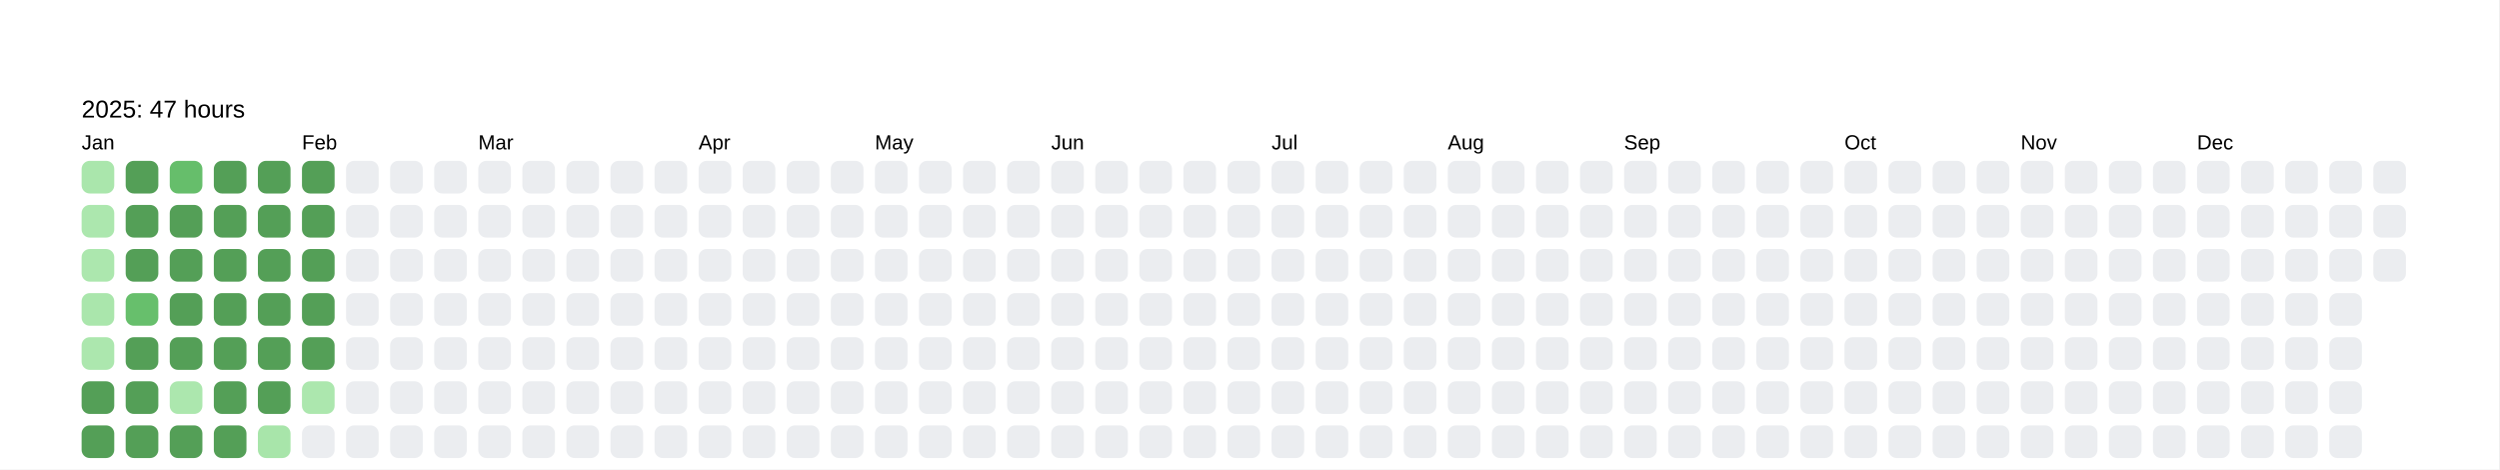
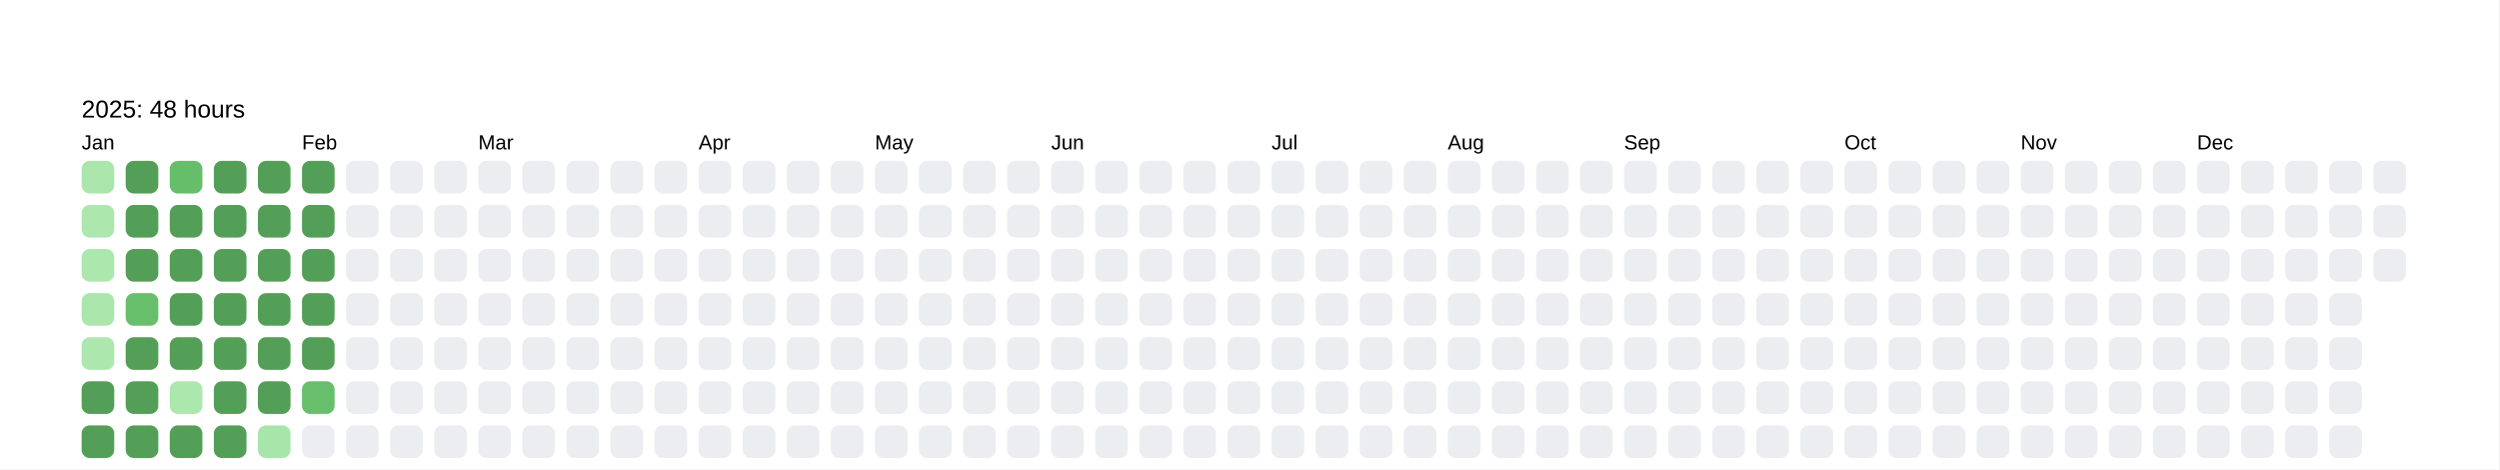
<svg xmlns="http://www.w3.org/2000/svg" baseProfile="full" height="57.5mm" version="1.1" viewBox="0,0,306.2,57.5" width="306.2mm">
  <defs />
  <rect fill="#FFFFFF" height="57.5" width="306.2" x="0" y="0" />
  <text fill="#000000" style="font-size:6px; font-family:Arial; font-weight:bold;" x="10" y="10" />
-   <text fill="#000000" style="font-size:3px; font-family:Arial;" x="10" y="14.4">2025: 47 hours</text>
+   <text fill="#000000" style="font-size:3px; font-family:Arial;" x="10" y="14.4">2025: 48 hours</text>
  <text fill="#000000" style="font-size:2.5px; font-family:Arial" x="10" y="18.3">Jan</text>
  <rect fill="#aae6ac" height="4" rx="1" ry="1" width="4" x="10" y="19.7" />
  <rect fill="#ace7ae" height="4" rx="1" ry="1" width="4" x="10" y="25.1" />
  <rect fill="#ace7ae" height="4" rx="1" ry="1" width="4" x="10" y="30.5" />
  <rect fill="#aae6ac" height="4" rx="1" ry="1" width="4" x="10" y="35.9" />
  <rect fill="#ace7ae" height="4" rx="1" ry="1" width="4" x="10" y="41.3" />
  <rect fill="#549F57" height="4" rx="1" ry="1" width="4" x="10" y="46.7" />
  <rect fill="#549F57" height="4" rx="1" ry="1" width="4" x="10" y="52.1" />
  <rect fill="#549F57" height="4" rx="1" ry="1" width="4" x="15.4" y="19.7" />
  <rect fill="#549F57" height="4" rx="1" ry="1" width="4" x="15.4" y="25.1" />
  <rect fill="#549F57" height="4" rx="1" ry="1" width="4" x="15.4" y="30.5" />
  <rect fill="#67bf6c" height="4" rx="1" ry="1" width="4" x="15.4" y="35.9" />
  <rect fill="#549F57" height="4" rx="1" ry="1" width="4" x="15.4" y="41.3" />
  <rect fill="#549F57" height="4" rx="1" ry="1" width="4" x="15.4" y="46.7" />
  <rect fill="#549F57" height="4" rx="1" ry="1" width="4" x="15.4" y="52.1" />
  <rect fill="#66be6b" height="4" rx="1" ry="1" width="4" x="20.8" y="19.7" />
  <rect fill="#549F57" height="4" rx="1" ry="1" width="4" x="20.8" y="25.1" />
  <rect fill="#549F57" height="4" rx="1" ry="1" width="4" x="20.8" y="30.5" />
  <rect fill="#549F57" height="4" rx="1" ry="1" width="4" x="20.8" y="35.9" />
  <rect fill="#549F57" height="4" rx="1" ry="1" width="4" x="20.8" y="41.3" />
  <rect fill="#ace7ae" height="4" rx="1" ry="1" width="4" x="20.8" y="46.7" />
  <rect fill="#549F57" height="4" rx="1" ry="1" width="4" x="20.8" y="52.1" />
  <rect fill="#549F57" height="4" rx="1" ry="1" width="4" x="26.2" y="19.7" />
  <rect fill="#549F57" height="4" rx="1" ry="1" width="4" x="26.2" y="25.1" />
  <rect fill="#549F57" height="4" rx="1" ry="1" width="4" x="26.2" y="30.5" />
  <rect fill="#549F57" height="4" rx="1" ry="1" width="4" x="26.2" y="35.9" />
  <rect fill="#549F57" height="4" rx="1" ry="1" width="4" x="26.2" y="41.3" />
  <rect fill="#549F57" height="4" rx="1" ry="1" width="4" x="26.2" y="46.7" />
  <rect fill="#549F57" height="4" rx="1" ry="1" width="4" x="26.2" y="52.1" />
  <rect fill="#549F57" height="4" rx="1" ry="1" width="4" x="31.6" y="19.7" />
  <rect fill="#549F57" height="4" rx="1" ry="1" width="4" x="31.6" y="25.1" />
  <rect fill="#549F57" height="4" rx="1" ry="1" width="4" x="31.6" y="30.5" />
  <rect fill="#549F57" height="4" rx="1" ry="1" width="4" x="31.6" y="35.9" />
  <rect fill="#549F57" height="4" rx="1" ry="1" width="4" x="31.6" y="41.3" />
  <rect fill="#549F57" height="4" rx="1" ry="1" width="4" x="31.6" y="46.7" />
  <rect fill="#a8e5aa" height="4" rx="1" ry="1" width="4" x="31.6" y="52.1" />
  <text fill="#000000" style="font-size:2.5px; font-family:Arial" x="37.0" y="18.3">Feb</text>
  <rect fill="#549F57" height="4" rx="1" ry="1" width="4" x="37.0" y="19.7" />
  <rect fill="#549F57" height="4" rx="1" ry="1" width="4" x="37.0" y="25.1" />
  <rect fill="#549F57" height="4" rx="1" ry="1" width="4" x="37.0" y="30.5" />
  <rect fill="#549F57" height="4" rx="1" ry="1" width="4" x="37.0" y="35.9" />
  <rect fill="#549F57" height="4" rx="1" ry="1" width="4" x="37.0" y="41.3" />
-   <rect fill="#ace7ae" height="4" rx="1" ry="1" width="4" x="37.0" y="46.7" />
+   <rect fill="#67bf6c" height="4" rx="1" ry="1" width="4" x="37.0" y="46.7" />
  <rect fill="#EBEDF0" height="4" rx="1" ry="1" width="4" x="37.0" y="52.1" />
  <rect fill="#EBEDF0" height="4" rx="1" ry="1" width="4" x="42.4" y="19.7" />
  <rect fill="#EBEDF0" height="4" rx="1" ry="1" width="4" x="42.4" y="25.1" />
  <rect fill="#EBEDF0" height="4" rx="1" ry="1" width="4" x="42.4" y="30.5" />
  <rect fill="#EBEDF0" height="4" rx="1" ry="1" width="4" x="42.4" y="35.9" />
  <rect fill="#EBEDF0" height="4" rx="1" ry="1" width="4" x="42.4" y="41.3" />
  <rect fill="#EBEDF0" height="4" rx="1" ry="1" width="4" x="42.4" y="46.7" />
  <rect fill="#EBEDF0" height="4" rx="1" ry="1" width="4" x="42.4" y="52.1" />
  <rect fill="#EBEDF0" height="4" rx="1" ry="1" width="4" x="47.8" y="19.7" />
  <rect fill="#EBEDF0" height="4" rx="1" ry="1" width="4" x="47.8" y="25.1" />
  <rect fill="#EBEDF0" height="4" rx="1" ry="1" width="4" x="47.8" y="30.5" />
  <rect fill="#EBEDF0" height="4" rx="1" ry="1" width="4" x="47.8" y="35.9" />
  <rect fill="#EBEDF0" height="4" rx="1" ry="1" width="4" x="47.8" y="41.3" />
  <rect fill="#EBEDF0" height="4" rx="1" ry="1" width="4" x="47.8" y="46.7" />
  <rect fill="#EBEDF0" height="4" rx="1" ry="1" width="4" x="47.8" y="52.1" />
  <rect fill="#EBEDF0" height="4" rx="1" ry="1" width="4" x="53.2" y="19.7" />
  <rect fill="#EBEDF0" height="4" rx="1" ry="1" width="4" x="53.2" y="25.1" />
  <rect fill="#EBEDF0" height="4" rx="1" ry="1" width="4" x="53.2" y="30.5" />
  <rect fill="#EBEDF0" height="4" rx="1" ry="1" width="4" x="53.2" y="35.9" />
  <rect fill="#EBEDF0" height="4" rx="1" ry="1" width="4" x="53.2" y="41.3" />
  <rect fill="#EBEDF0" height="4" rx="1" ry="1" width="4" x="53.2" y="46.7" />
  <rect fill="#EBEDF0" height="4" rx="1" ry="1" width="4" x="53.2" y="52.1" />
  <text fill="#000000" style="font-size:2.5px; font-family:Arial" x="58.6" y="18.3">Mar</text>
  <rect fill="#EBEDF0" height="4" rx="1" ry="1" width="4" x="58.6" y="19.7" />
  <rect fill="#EBEDF0" height="4" rx="1" ry="1" width="4" x="58.6" y="25.1" />
  <rect fill="#EBEDF0" height="4" rx="1" ry="1" width="4" x="58.6" y="30.5" />
  <rect fill="#EBEDF0" height="4" rx="1" ry="1" width="4" x="58.6" y="35.9" />
  <rect fill="#EBEDF0" height="4" rx="1" ry="1" width="4" x="58.6" y="41.3" />
  <rect fill="#EBEDF0" height="4" rx="1" ry="1" width="4" x="58.6" y="46.7" />
  <rect fill="#EBEDF0" height="4" rx="1" ry="1" width="4" x="58.6" y="52.1" />
  <rect fill="#EBEDF0" height="4" rx="1" ry="1" width="4" x="64" y="19.7" />
  <rect fill="#EBEDF0" height="4" rx="1" ry="1" width="4" x="64" y="25.1" />
  <rect fill="#EBEDF0" height="4" rx="1" ry="1" width="4" x="64" y="30.5" />
  <rect fill="#EBEDF0" height="4" rx="1" ry="1" width="4" x="64" y="35.9" />
  <rect fill="#EBEDF0" height="4" rx="1" ry="1" width="4" x="64" y="41.3" />
  <rect fill="#EBEDF0" height="4" rx="1" ry="1" width="4" x="64" y="46.7" />
  <rect fill="#EBEDF0" height="4" rx="1" ry="1" width="4" x="64" y="52.1" />
  <rect fill="#EBEDF0" height="4" rx="1" ry="1" width="4" x="69.4" y="19.7" />
  <rect fill="#EBEDF0" height="4" rx="1" ry="1" width="4" x="69.4" y="25.1" />
  <rect fill="#EBEDF0" height="4" rx="1" ry="1" width="4" x="69.4" y="30.5" />
  <rect fill="#EBEDF0" height="4" rx="1" ry="1" width="4" x="69.4" y="35.9" />
  <rect fill="#EBEDF0" height="4" rx="1" ry="1" width="4" x="69.4" y="41.3" />
  <rect fill="#EBEDF0" height="4" rx="1" ry="1" width="4" x="69.4" y="46.7" />
  <rect fill="#EBEDF0" height="4" rx="1" ry="1" width="4" x="69.4" y="52.1" />
  <rect fill="#EBEDF0" height="4" rx="1" ry="1" width="4" x="74.8" y="19.7" />
  <rect fill="#EBEDF0" height="4" rx="1" ry="1" width="4" x="74.8" y="25.1" />
  <rect fill="#EBEDF0" height="4" rx="1" ry="1" width="4" x="74.8" y="30.5" />
  <rect fill="#EBEDF0" height="4" rx="1" ry="1" width="4" x="74.8" y="35.9" />
  <rect fill="#EBEDF0" height="4" rx="1" ry="1" width="4" x="74.8" y="41.3" />
  <rect fill="#EBEDF0" height="4" rx="1" ry="1" width="4" x="74.8" y="46.7" />
  <rect fill="#EBEDF0" height="4" rx="1" ry="1" width="4" x="74.8" y="52.1" />
  <rect fill="#EBEDF0" height="4" rx="1" ry="1" width="4" x="80.2" y="19.7" />
  <rect fill="#EBEDF0" height="4" rx="1" ry="1" width="4" x="80.2" y="25.1" />
  <rect fill="#EBEDF0" height="4" rx="1" ry="1" width="4" x="80.2" y="30.5" />
  <rect fill="#EBEDF0" height="4" rx="1" ry="1" width="4" x="80.2" y="35.9" />
  <rect fill="#EBEDF0" height="4" rx="1" ry="1" width="4" x="80.2" y="41.3" />
  <rect fill="#EBEDF0" height="4" rx="1" ry="1" width="4" x="80.2" y="46.7" />
  <rect fill="#EBEDF0" height="4" rx="1" ry="1" width="4" x="80.2" y="52.1" />
  <text fill="#000000" style="font-size:2.5px; font-family:Arial" x="85.6" y="18.3">Apr</text>
  <rect fill="#EBEDF0" height="4" rx="1" ry="1" width="4" x="85.6" y="19.7" />
  <rect fill="#EBEDF0" height="4" rx="1" ry="1" width="4" x="85.6" y="25.1" />
  <rect fill="#EBEDF0" height="4" rx="1" ry="1" width="4" x="85.6" y="30.5" />
  <rect fill="#EBEDF0" height="4" rx="1" ry="1" width="4" x="85.6" y="35.9" />
  <rect fill="#EBEDF0" height="4" rx="1" ry="1" width="4" x="85.6" y="41.3" />
  <rect fill="#EBEDF0" height="4" rx="1" ry="1" width="4" x="85.6" y="46.7" />
  <rect fill="#EBEDF0" height="4" rx="1" ry="1" width="4" x="85.6" y="52.1" />
  <rect fill="#EBEDF0" height="4" rx="1" ry="1" width="4" x="91" y="19.7" />
  <rect fill="#EBEDF0" height="4" rx="1" ry="1" width="4" x="91" y="25.1" />
  <rect fill="#EBEDF0" height="4" rx="1" ry="1" width="4" x="91" y="30.5" />
  <rect fill="#EBEDF0" height="4" rx="1" ry="1" width="4" x="91" y="35.9" />
  <rect fill="#EBEDF0" height="4" rx="1" ry="1" width="4" x="91" y="41.3" />
  <rect fill="#EBEDF0" height="4" rx="1" ry="1" width="4" x="91" y="46.7" />
  <rect fill="#EBEDF0" height="4" rx="1" ry="1" width="4" x="91" y="52.1" />
  <rect fill="#EBEDF0" height="4" rx="1" ry="1" width="4" x="96.4" y="19.7" />
  <rect fill="#EBEDF0" height="4" rx="1" ry="1" width="4" x="96.4" y="25.1" />
  <rect fill="#EBEDF0" height="4" rx="1" ry="1" width="4" x="96.4" y="30.5" />
  <rect fill="#EBEDF0" height="4" rx="1" ry="1" width="4" x="96.4" y="35.9" />
  <rect fill="#EBEDF0" height="4" rx="1" ry="1" width="4" x="96.4" y="41.3" />
  <rect fill="#EBEDF0" height="4" rx="1" ry="1" width="4" x="96.4" y="46.7" />
  <rect fill="#EBEDF0" height="4" rx="1" ry="1" width="4" x="96.4" y="52.1" />
  <rect fill="#EBEDF0" height="4" rx="1" ry="1" width="4" x="101.8" y="19.7" />
  <rect fill="#EBEDF0" height="4" rx="1" ry="1" width="4" x="101.8" y="25.1" />
  <rect fill="#EBEDF0" height="4" rx="1" ry="1" width="4" x="101.8" y="30.5" />
  <rect fill="#EBEDF0" height="4" rx="1" ry="1" width="4" x="101.8" y="35.9" />
  <rect fill="#EBEDF0" height="4" rx="1" ry="1" width="4" x="101.8" y="41.3" />
  <rect fill="#EBEDF0" height="4" rx="1" ry="1" width="4" x="101.8" y="46.7" />
  <rect fill="#EBEDF0" height="4" rx="1" ry="1" width="4" x="101.8" y="52.1" />
  <text fill="#000000" style="font-size:2.5px; font-family:Arial" x="107.2" y="18.3">May</text>
  <rect fill="#EBEDF0" height="4" rx="1" ry="1" width="4" x="107.2" y="19.7" />
  <rect fill="#EBEDF0" height="4" rx="1" ry="1" width="4" x="107.2" y="25.1" />
  <rect fill="#EBEDF0" height="4" rx="1" ry="1" width="4" x="107.2" y="30.5" />
  <rect fill="#EBEDF0" height="4" rx="1" ry="1" width="4" x="107.2" y="35.9" />
  <rect fill="#EBEDF0" height="4" rx="1" ry="1" width="4" x="107.2" y="41.3" />
  <rect fill="#EBEDF0" height="4" rx="1" ry="1" width="4" x="107.2" y="46.7" />
  <rect fill="#EBEDF0" height="4" rx="1" ry="1" width="4" x="107.2" y="52.1" />
  <rect fill="#EBEDF0" height="4" rx="1" ry="1" width="4" x="112.6" y="19.7" />
  <rect fill="#EBEDF0" height="4" rx="1" ry="1" width="4" x="112.6" y="25.1" />
  <rect fill="#EBEDF0" height="4" rx="1" ry="1" width="4" x="112.6" y="30.5" />
  <rect fill="#EBEDF0" height="4" rx="1" ry="1" width="4" x="112.6" y="35.9" />
  <rect fill="#EBEDF0" height="4" rx="1" ry="1" width="4" x="112.6" y="41.3" />
  <rect fill="#EBEDF0" height="4" rx="1" ry="1" width="4" x="112.6" y="46.7" />
  <rect fill="#EBEDF0" height="4" rx="1" ry="1" width="4" x="112.6" y="52.1" />
  <rect fill="#EBEDF0" height="4" rx="1" ry="1" width="4" x="118" y="19.7" />
  <rect fill="#EBEDF0" height="4" rx="1" ry="1" width="4" x="118" y="25.1" />
  <rect fill="#EBEDF0" height="4" rx="1" ry="1" width="4" x="118" y="30.5" />
  <rect fill="#EBEDF0" height="4" rx="1" ry="1" width="4" x="118" y="35.9" />
  <rect fill="#EBEDF0" height="4" rx="1" ry="1" width="4" x="118" y="41.3" />
  <rect fill="#EBEDF0" height="4" rx="1" ry="1" width="4" x="118" y="46.7" />
  <rect fill="#EBEDF0" height="4" rx="1" ry="1" width="4" x="118" y="52.1" />
  <rect fill="#EBEDF0" height="4" rx="1" ry="1" width="4" x="123.4" y="19.7" />
  <rect fill="#EBEDF0" height="4" rx="1" ry="1" width="4" x="123.4" y="25.1" />
  <rect fill="#EBEDF0" height="4" rx="1" ry="1" width="4" x="123.4" y="30.5" />
  <rect fill="#EBEDF0" height="4" rx="1" ry="1" width="4" x="123.4" y="35.9" />
  <rect fill="#EBEDF0" height="4" rx="1" ry="1" width="4" x="123.4" y="41.3" />
  <rect fill="#EBEDF0" height="4" rx="1" ry="1" width="4" x="123.4" y="46.7" />
  <rect fill="#EBEDF0" height="4" rx="1" ry="1" width="4" x="123.4" y="52.1" />
  <text fill="#000000" style="font-size:2.5px; font-family:Arial" x="128.8" y="18.3">Jun</text>
  <rect fill="#EBEDF0" height="4" rx="1" ry="1" width="4" x="128.8" y="19.7" />
  <rect fill="#EBEDF0" height="4" rx="1" ry="1" width="4" x="128.8" y="25.1" />
  <rect fill="#EBEDF0" height="4" rx="1" ry="1" width="4" x="128.8" y="30.5" />
  <rect fill="#EBEDF0" height="4" rx="1" ry="1" width="4" x="128.8" y="35.9" />
  <rect fill="#EBEDF0" height="4" rx="1" ry="1" width="4" x="128.8" y="41.3" />
  <rect fill="#EBEDF0" height="4" rx="1" ry="1" width="4" x="128.8" y="46.7" />
  <rect fill="#EBEDF0" height="4" rx="1" ry="1" width="4" x="128.8" y="52.1" />
  <rect fill="#EBEDF0" height="4" rx="1" ry="1" width="4" x="134.2" y="19.7" />
  <rect fill="#EBEDF0" height="4" rx="1" ry="1" width="4" x="134.2" y="25.1" />
  <rect fill="#EBEDF0" height="4" rx="1" ry="1" width="4" x="134.2" y="30.5" />
  <rect fill="#EBEDF0" height="4" rx="1" ry="1" width="4" x="134.2" y="35.9" />
  <rect fill="#EBEDF0" height="4" rx="1" ry="1" width="4" x="134.2" y="41.3" />
  <rect fill="#EBEDF0" height="4" rx="1" ry="1" width="4" x="134.2" y="46.7" />
  <rect fill="#EBEDF0" height="4" rx="1" ry="1" width="4" x="134.2" y="52.1" />
  <rect fill="#EBEDF0" height="4" rx="1" ry="1" width="4" x="139.6" y="19.7" />
  <rect fill="#EBEDF0" height="4" rx="1" ry="1" width="4" x="139.6" y="25.1" />
  <rect fill="#EBEDF0" height="4" rx="1" ry="1" width="4" x="139.6" y="30.5" />
  <rect fill="#EBEDF0" height="4" rx="1" ry="1" width="4" x="139.6" y="35.9" />
  <rect fill="#EBEDF0" height="4" rx="1" ry="1" width="4" x="139.6" y="41.3" />
  <rect fill="#EBEDF0" height="4" rx="1" ry="1" width="4" x="139.6" y="46.7" />
  <rect fill="#EBEDF0" height="4" rx="1" ry="1" width="4" x="139.6" y="52.1" />
  <rect fill="#EBEDF0" height="4" rx="1" ry="1" width="4" x="145" y="19.7" />
  <rect fill="#EBEDF0" height="4" rx="1" ry="1" width="4" x="145" y="25.1" />
  <rect fill="#EBEDF0" height="4" rx="1" ry="1" width="4" x="145" y="30.5" />
  <rect fill="#EBEDF0" height="4" rx="1" ry="1" width="4" x="145" y="35.9" />
  <rect fill="#EBEDF0" height="4" rx="1" ry="1" width="4" x="145" y="41.3" />
  <rect fill="#EBEDF0" height="4" rx="1" ry="1" width="4" x="145" y="46.7" />
  <rect fill="#EBEDF0" height="4" rx="1" ry="1" width="4" x="145" y="52.1" />
  <rect fill="#EBEDF0" height="4" rx="1" ry="1" width="4" x="150.4" y="19.7" />
  <rect fill="#EBEDF0" height="4" rx="1" ry="1" width="4" x="150.4" y="25.1" />
  <rect fill="#EBEDF0" height="4" rx="1" ry="1" width="4" x="150.4" y="30.5" />
  <rect fill="#EBEDF0" height="4" rx="1" ry="1" width="4" x="150.4" y="35.9" />
  <rect fill="#EBEDF0" height="4" rx="1" ry="1" width="4" x="150.4" y="41.3" />
  <rect fill="#EBEDF0" height="4" rx="1" ry="1" width="4" x="150.4" y="46.7" />
  <rect fill="#EBEDF0" height="4" rx="1" ry="1" width="4" x="150.4" y="52.1" />
  <text fill="#000000" style="font-size:2.5px; font-family:Arial" x="155.8" y="18.3">Jul</text>
  <rect fill="#EBEDF0" height="4" rx="1" ry="1" width="4" x="155.8" y="19.7" />
  <rect fill="#EBEDF0" height="4" rx="1" ry="1" width="4" x="155.8" y="25.1" />
  <rect fill="#EBEDF0" height="4" rx="1" ry="1" width="4" x="155.8" y="30.5" />
  <rect fill="#EBEDF0" height="4" rx="1" ry="1" width="4" x="155.8" y="35.9" />
  <rect fill="#EBEDF0" height="4" rx="1" ry="1" width="4" x="155.8" y="41.3" />
  <rect fill="#EBEDF0" height="4" rx="1" ry="1" width="4" x="155.8" y="46.7" />
  <rect fill="#EBEDF0" height="4" rx="1" ry="1" width="4" x="155.8" y="52.1" />
  <rect fill="#EBEDF0" height="4" rx="1" ry="1" width="4" x="161.2" y="19.7" />
  <rect fill="#EBEDF0" height="4" rx="1" ry="1" width="4" x="161.2" y="25.1" />
  <rect fill="#EBEDF0" height="4" rx="1" ry="1" width="4" x="161.2" y="30.5" />
  <rect fill="#EBEDF0" height="4" rx="1" ry="1" width="4" x="161.2" y="35.9" />
  <rect fill="#EBEDF0" height="4" rx="1" ry="1" width="4" x="161.2" y="41.3" />
  <rect fill="#EBEDF0" height="4" rx="1" ry="1" width="4" x="161.2" y="46.7" />
  <rect fill="#EBEDF0" height="4" rx="1" ry="1" width="4" x="161.2" y="52.1" />
  <rect fill="#EBEDF0" height="4" rx="1" ry="1" width="4" x="166.6" y="19.7" />
  <rect fill="#EBEDF0" height="4" rx="1" ry="1" width="4" x="166.6" y="25.1" />
  <rect fill="#EBEDF0" height="4" rx="1" ry="1" width="4" x="166.6" y="30.5" />
  <rect fill="#EBEDF0" height="4" rx="1" ry="1" width="4" x="166.6" y="35.9" />
  <rect fill="#EBEDF0" height="4" rx="1" ry="1" width="4" x="166.6" y="41.3" />
  <rect fill="#EBEDF0" height="4" rx="1" ry="1" width="4" x="166.6" y="46.7" />
  <rect fill="#EBEDF0" height="4" rx="1" ry="1" width="4" x="166.6" y="52.1" />
  <rect fill="#EBEDF0" height="4" rx="1" ry="1" width="4" x="172" y="19.7" />
  <rect fill="#EBEDF0" height="4" rx="1" ry="1" width="4" x="172" y="25.1" />
  <rect fill="#EBEDF0" height="4" rx="1" ry="1" width="4" x="172" y="30.5" />
  <rect fill="#EBEDF0" height="4" rx="1" ry="1" width="4" x="172" y="35.9" />
  <rect fill="#EBEDF0" height="4" rx="1" ry="1" width="4" x="172" y="41.3" />
  <rect fill="#EBEDF0" height="4" rx="1" ry="1" width="4" x="172" y="46.7" />
  <rect fill="#EBEDF0" height="4" rx="1" ry="1" width="4" x="172" y="52.1" />
  <text fill="#000000" style="font-size:2.5px; font-family:Arial" x="177.4" y="18.3">Aug</text>
  <rect fill="#EBEDF0" height="4" rx="1" ry="1" width="4" x="177.4" y="19.7" />
  <rect fill="#EBEDF0" height="4" rx="1" ry="1" width="4" x="177.4" y="25.1" />
  <rect fill="#EBEDF0" height="4" rx="1" ry="1" width="4" x="177.4" y="30.5" />
  <rect fill="#EBEDF0" height="4" rx="1" ry="1" width="4" x="177.4" y="35.9" />
  <rect fill="#EBEDF0" height="4" rx="1" ry="1" width="4" x="177.4" y="41.3" />
  <rect fill="#EBEDF0" height="4" rx="1" ry="1" width="4" x="177.4" y="46.7" />
  <rect fill="#EBEDF0" height="4" rx="1" ry="1" width="4" x="177.4" y="52.1" />
  <rect fill="#EBEDF0" height="4" rx="1" ry="1" width="4" x="182.8" y="19.7" />
  <rect fill="#EBEDF0" height="4" rx="1" ry="1" width="4" x="182.8" y="25.1" />
  <rect fill="#EBEDF0" height="4" rx="1" ry="1" width="4" x="182.8" y="30.5" />
  <rect fill="#EBEDF0" height="4" rx="1" ry="1" width="4" x="182.8" y="35.9" />
  <rect fill="#EBEDF0" height="4" rx="1" ry="1" width="4" x="182.8" y="41.3" />
  <rect fill="#EBEDF0" height="4" rx="1" ry="1" width="4" x="182.8" y="46.7" />
  <rect fill="#EBEDF0" height="4" rx="1" ry="1" width="4" x="182.8" y="52.1" />
  <rect fill="#EBEDF0" height="4" rx="1" ry="1" width="4" x="188.2" y="19.7" />
  <rect fill="#EBEDF0" height="4" rx="1" ry="1" width="4" x="188.2" y="25.1" />
  <rect fill="#EBEDF0" height="4" rx="1" ry="1" width="4" x="188.2" y="30.5" />
  <rect fill="#EBEDF0" height="4" rx="1" ry="1" width="4" x="188.2" y="35.9" />
  <rect fill="#EBEDF0" height="4" rx="1" ry="1" width="4" x="188.2" y="41.3" />
  <rect fill="#EBEDF0" height="4" rx="1" ry="1" width="4" x="188.2" y="46.7" />
  <rect fill="#EBEDF0" height="4" rx="1" ry="1" width="4" x="188.2" y="52.1" />
  <rect fill="#EBEDF0" height="4" rx="1" ry="1" width="4" x="193.6" y="19.7" />
  <rect fill="#EBEDF0" height="4" rx="1" ry="1" width="4" x="193.6" y="25.1" />
  <rect fill="#EBEDF0" height="4" rx="1" ry="1" width="4" x="193.6" y="30.5" />
  <rect fill="#EBEDF0" height="4" rx="1" ry="1" width="4" x="193.6" y="35.9" />
  <rect fill="#EBEDF0" height="4" rx="1" ry="1" width="4" x="193.6" y="41.3" />
  <rect fill="#EBEDF0" height="4" rx="1" ry="1" width="4" x="193.6" y="46.7" />
  <rect fill="#EBEDF0" height="4" rx="1" ry="1" width="4" x="193.6" y="52.1" />
  <text fill="#000000" style="font-size:2.5px; font-family:Arial" x="199" y="18.3">Sep</text>
  <rect fill="#EBEDF0" height="4" rx="1" ry="1" width="4" x="199" y="19.7" />
  <rect fill="#EBEDF0" height="4" rx="1" ry="1" width="4" x="199" y="25.1" />
  <rect fill="#EBEDF0" height="4" rx="1" ry="1" width="4" x="199" y="30.5" />
  <rect fill="#EBEDF0" height="4" rx="1" ry="1" width="4" x="199" y="35.9" />
  <rect fill="#EBEDF0" height="4" rx="1" ry="1" width="4" x="199" y="41.3" />
  <rect fill="#EBEDF0" height="4" rx="1" ry="1" width="4" x="199" y="46.7" />
  <rect fill="#EBEDF0" height="4" rx="1" ry="1" width="4" x="199" y="52.1" />
  <rect fill="#EBEDF0" height="4" rx="1" ry="1" width="4" x="204.4" y="19.7" />
  <rect fill="#EBEDF0" height="4" rx="1" ry="1" width="4" x="204.4" y="25.1" />
  <rect fill="#EBEDF0" height="4" rx="1" ry="1" width="4" x="204.4" y="30.5" />
  <rect fill="#EBEDF0" height="4" rx="1" ry="1" width="4" x="204.4" y="35.9" />
  <rect fill="#EBEDF0" height="4" rx="1" ry="1" width="4" x="204.4" y="41.3" />
  <rect fill="#EBEDF0" height="4" rx="1" ry="1" width="4" x="204.4" y="46.7" />
  <rect fill="#EBEDF0" height="4" rx="1" ry="1" width="4" x="204.4" y="52.1" />
  <rect fill="#EBEDF0" height="4" rx="1" ry="1" width="4" x="209.8" y="19.7" />
  <rect fill="#EBEDF0" height="4" rx="1" ry="1" width="4" x="209.8" y="25.1" />
  <rect fill="#EBEDF0" height="4" rx="1" ry="1" width="4" x="209.8" y="30.5" />
  <rect fill="#EBEDF0" height="4" rx="1" ry="1" width="4" x="209.8" y="35.9" />
  <rect fill="#EBEDF0" height="4" rx="1" ry="1" width="4" x="209.8" y="41.3" />
  <rect fill="#EBEDF0" height="4" rx="1" ry="1" width="4" x="209.8" y="46.7" />
  <rect fill="#EBEDF0" height="4" rx="1" ry="1" width="4" x="209.8" y="52.1" />
  <rect fill="#EBEDF0" height="4" rx="1" ry="1" width="4" x="215.2" y="19.7" />
  <rect fill="#EBEDF0" height="4" rx="1" ry="1" width="4" x="215.2" y="25.1" />
  <rect fill="#EBEDF0" height="4" rx="1" ry="1" width="4" x="215.2" y="30.5" />
  <rect fill="#EBEDF0" height="4" rx="1" ry="1" width="4" x="215.2" y="35.9" />
  <rect fill="#EBEDF0" height="4" rx="1" ry="1" width="4" x="215.2" y="41.3" />
  <rect fill="#EBEDF0" height="4" rx="1" ry="1" width="4" x="215.2" y="46.7" />
  <rect fill="#EBEDF0" height="4" rx="1" ry="1" width="4" x="215.2" y="52.1" />
  <rect fill="#EBEDF0" height="4" rx="1" ry="1" width="4" x="220.6" y="19.7" />
  <rect fill="#EBEDF0" height="4" rx="1" ry="1" width="4" x="220.6" y="25.1" />
  <rect fill="#EBEDF0" height="4" rx="1" ry="1" width="4" x="220.6" y="30.5" />
  <rect fill="#EBEDF0" height="4" rx="1" ry="1" width="4" x="220.6" y="35.9" />
  <rect fill="#EBEDF0" height="4" rx="1" ry="1" width="4" x="220.6" y="41.3" />
  <rect fill="#EBEDF0" height="4" rx="1" ry="1" width="4" x="220.6" y="46.7" />
  <rect fill="#EBEDF0" height="4" rx="1" ry="1" width="4" x="220.6" y="52.1" />
  <text fill="#000000" style="font-size:2.5px; font-family:Arial" x="226" y="18.3">Oct</text>
  <rect fill="#EBEDF0" height="4" rx="1" ry="1" width="4" x="226" y="19.7" />
  <rect fill="#EBEDF0" height="4" rx="1" ry="1" width="4" x="226" y="25.1" />
  <rect fill="#EBEDF0" height="4" rx="1" ry="1" width="4" x="226" y="30.5" />
  <rect fill="#EBEDF0" height="4" rx="1" ry="1" width="4" x="226" y="35.9" />
  <rect fill="#EBEDF0" height="4" rx="1" ry="1" width="4" x="226" y="41.3" />
  <rect fill="#EBEDF0" height="4" rx="1" ry="1" width="4" x="226" y="46.7" />
  <rect fill="#EBEDF0" height="4" rx="1" ry="1" width="4" x="226" y="52.1" />
  <rect fill="#EBEDF0" height="4" rx="1" ry="1" width="4" x="231.4" y="19.7" />
  <rect fill="#EBEDF0" height="4" rx="1" ry="1" width="4" x="231.4" y="25.1" />
  <rect fill="#EBEDF0" height="4" rx="1" ry="1" width="4" x="231.4" y="30.5" />
  <rect fill="#EBEDF0" height="4" rx="1" ry="1" width="4" x="231.4" y="35.9" />
  <rect fill="#EBEDF0" height="4" rx="1" ry="1" width="4" x="231.4" y="41.3" />
  <rect fill="#EBEDF0" height="4" rx="1" ry="1" width="4" x="231.4" y="46.7" />
  <rect fill="#EBEDF0" height="4" rx="1" ry="1" width="4" x="231.4" y="52.1" />
  <rect fill="#EBEDF0" height="4" rx="1" ry="1" width="4" x="236.8" y="19.7" />
  <rect fill="#EBEDF0" height="4" rx="1" ry="1" width="4" x="236.8" y="25.1" />
  <rect fill="#EBEDF0" height="4" rx="1" ry="1" width="4" x="236.8" y="30.5" />
  <rect fill="#EBEDF0" height="4" rx="1" ry="1" width="4" x="236.8" y="35.9" />
  <rect fill="#EBEDF0" height="4" rx="1" ry="1" width="4" x="236.8" y="41.3" />
  <rect fill="#EBEDF0" height="4" rx="1" ry="1" width="4" x="236.8" y="46.7" />
  <rect fill="#EBEDF0" height="4" rx="1" ry="1" width="4" x="236.8" y="52.1" />
  <rect fill="#EBEDF0" height="4" rx="1" ry="1" width="4" x="242.2" y="19.7" />
  <rect fill="#EBEDF0" height="4" rx="1" ry="1" width="4" x="242.2" y="25.1" />
  <rect fill="#EBEDF0" height="4" rx="1" ry="1" width="4" x="242.2" y="30.5" />
  <rect fill="#EBEDF0" height="4" rx="1" ry="1" width="4" x="242.2" y="35.9" />
  <rect fill="#EBEDF0" height="4" rx="1" ry="1" width="4" x="242.2" y="41.3" />
  <rect fill="#EBEDF0" height="4" rx="1" ry="1" width="4" x="242.2" y="46.7" />
  <rect fill="#EBEDF0" height="4" rx="1" ry="1" width="4" x="242.2" y="52.1" />
  <text fill="#000000" style="font-size:2.5px; font-family:Arial" x="247.6" y="18.3">Nov</text>
  <rect fill="#EBEDF0" height="4" rx="1" ry="1" width="4" x="247.6" y="19.7" />
  <rect fill="#EBEDF0" height="4" rx="1" ry="1" width="4" x="247.6" y="25.1" />
  <rect fill="#EBEDF0" height="4" rx="1" ry="1" width="4" x="247.6" y="30.5" />
  <rect fill="#EBEDF0" height="4" rx="1" ry="1" width="4" x="247.6" y="35.9" />
  <rect fill="#EBEDF0" height="4" rx="1" ry="1" width="4" x="247.6" y="41.3" />
  <rect fill="#EBEDF0" height="4" rx="1" ry="1" width="4" x="247.6" y="46.7" />
  <rect fill="#EBEDF0" height="4" rx="1" ry="1" width="4" x="247.6" y="52.1" />
  <rect fill="#EBEDF0" height="4" rx="1" ry="1" width="4" x="253" y="19.7" />
  <rect fill="#EBEDF0" height="4" rx="1" ry="1" width="4" x="253" y="25.1" />
  <rect fill="#EBEDF0" height="4" rx="1" ry="1" width="4" x="253" y="30.5" />
  <rect fill="#EBEDF0" height="4" rx="1" ry="1" width="4" x="253" y="35.9" />
  <rect fill="#EBEDF0" height="4" rx="1" ry="1" width="4" x="253" y="41.3" />
  <rect fill="#EBEDF0" height="4" rx="1" ry="1" width="4" x="253" y="46.7" />
  <rect fill="#EBEDF0" height="4" rx="1" ry="1" width="4" x="253" y="52.1" />
  <rect fill="#EBEDF0" height="4" rx="1" ry="1" width="4" x="258.4" y="19.7" />
  <rect fill="#EBEDF0" height="4" rx="1" ry="1" width="4" x="258.4" y="25.1" />
  <rect fill="#EBEDF0" height="4" rx="1" ry="1" width="4" x="258.4" y="30.5" />
  <rect fill="#EBEDF0" height="4" rx="1" ry="1" width="4" x="258.4" y="35.9" />
  <rect fill="#EBEDF0" height="4" rx="1" ry="1" width="4" x="258.4" y="41.3" />
  <rect fill="#EBEDF0" height="4" rx="1" ry="1" width="4" x="258.4" y="46.7" />
  <rect fill="#EBEDF0" height="4" rx="1" ry="1" width="4" x="258.4" y="52.1" />
  <rect fill="#EBEDF0" height="4" rx="1" ry="1" width="4" x="263.8" y="19.7" />
  <rect fill="#EBEDF0" height="4" rx="1" ry="1" width="4" x="263.8" y="25.1" />
  <rect fill="#EBEDF0" height="4" rx="1" ry="1" width="4" x="263.8" y="30.5" />
  <rect fill="#EBEDF0" height="4" rx="1" ry="1" width="4" x="263.8" y="35.9" />
  <rect fill="#EBEDF0" height="4" rx="1" ry="1" width="4" x="263.8" y="41.3" />
  <rect fill="#EBEDF0" height="4" rx="1" ry="1" width="4" x="263.8" y="46.7" />
  <rect fill="#EBEDF0" height="4" rx="1" ry="1" width="4" x="263.8" y="52.1" />
  <text fill="#000000" style="font-size:2.5px; font-family:Arial" x="269.2" y="18.3">Dec</text>
  <rect fill="#EBEDF0" height="4" rx="1" ry="1" width="4" x="269.2" y="19.7" />
  <rect fill="#EBEDF0" height="4" rx="1" ry="1" width="4" x="269.2" y="25.1" />
  <rect fill="#EBEDF0" height="4" rx="1" ry="1" width="4" x="269.2" y="30.5" />
  <rect fill="#EBEDF0" height="4" rx="1" ry="1" width="4" x="269.2" y="35.9" />
  <rect fill="#EBEDF0" height="4" rx="1" ry="1" width="4" x="269.2" y="41.3" />
  <rect fill="#EBEDF0" height="4" rx="1" ry="1" width="4" x="269.2" y="46.7" />
  <rect fill="#EBEDF0" height="4" rx="1" ry="1" width="4" x="269.2" y="52.1" />
  <rect fill="#EBEDF0" height="4" rx="1" ry="1" width="4" x="274.6" y="19.7" />
  <rect fill="#EBEDF0" height="4" rx="1" ry="1" width="4" x="274.6" y="25.1" />
  <rect fill="#EBEDF0" height="4" rx="1" ry="1" width="4" x="274.6" y="30.5" />
  <rect fill="#EBEDF0" height="4" rx="1" ry="1" width="4" x="274.6" y="35.9" />
  <rect fill="#EBEDF0" height="4" rx="1" ry="1" width="4" x="274.6" y="41.3" />
  <rect fill="#EBEDF0" height="4" rx="1" ry="1" width="4" x="274.6" y="46.7" />
  <rect fill="#EBEDF0" height="4" rx="1" ry="1" width="4" x="274.6" y="52.1" />
  <rect fill="#EBEDF0" height="4" rx="1" ry="1" width="4" x="280" y="19.7" />
  <rect fill="#EBEDF0" height="4" rx="1" ry="1" width="4" x="280" y="25.1" />
  <rect fill="#EBEDF0" height="4" rx="1" ry="1" width="4" x="280" y="30.5" />
  <rect fill="#EBEDF0" height="4" rx="1" ry="1" width="4" x="280" y="35.9" />
  <rect fill="#EBEDF0" height="4" rx="1" ry="1" width="4" x="280" y="41.3" />
  <rect fill="#EBEDF0" height="4" rx="1" ry="1" width="4" x="280" y="46.7" />
  <rect fill="#EBEDF0" height="4" rx="1" ry="1" width="4" x="280" y="52.1" />
  <rect fill="#EBEDF0" height="4" rx="1" ry="1" width="4" x="285.4" y="19.7" />
  <rect fill="#EBEDF0" height="4" rx="1" ry="1" width="4" x="285.4" y="25.1" />
  <rect fill="#EBEDF0" height="4" rx="1" ry="1" width="4" x="285.4" y="30.5" />
  <rect fill="#EBEDF0" height="4" rx="1" ry="1" width="4" x="285.4" y="35.9" />
  <rect fill="#EBEDF0" height="4" rx="1" ry="1" width="4" x="285.4" y="41.3" />
  <rect fill="#EBEDF0" height="4" rx="1" ry="1" width="4" x="285.4" y="46.7" />
  <rect fill="#EBEDF0" height="4" rx="1" ry="1" width="4" x="285.4" y="52.1" />
  <rect fill="#EBEDF0" height="4" rx="1" ry="1" width="4" x="290.8" y="19.7" />
  <rect fill="#EBEDF0" height="4" rx="1" ry="1" width="4" x="290.8" y="25.1" />
  <rect fill="#EBEDF0" height="4" rx="1" ry="1" width="4" x="290.8" y="30.5" />
</svg>
